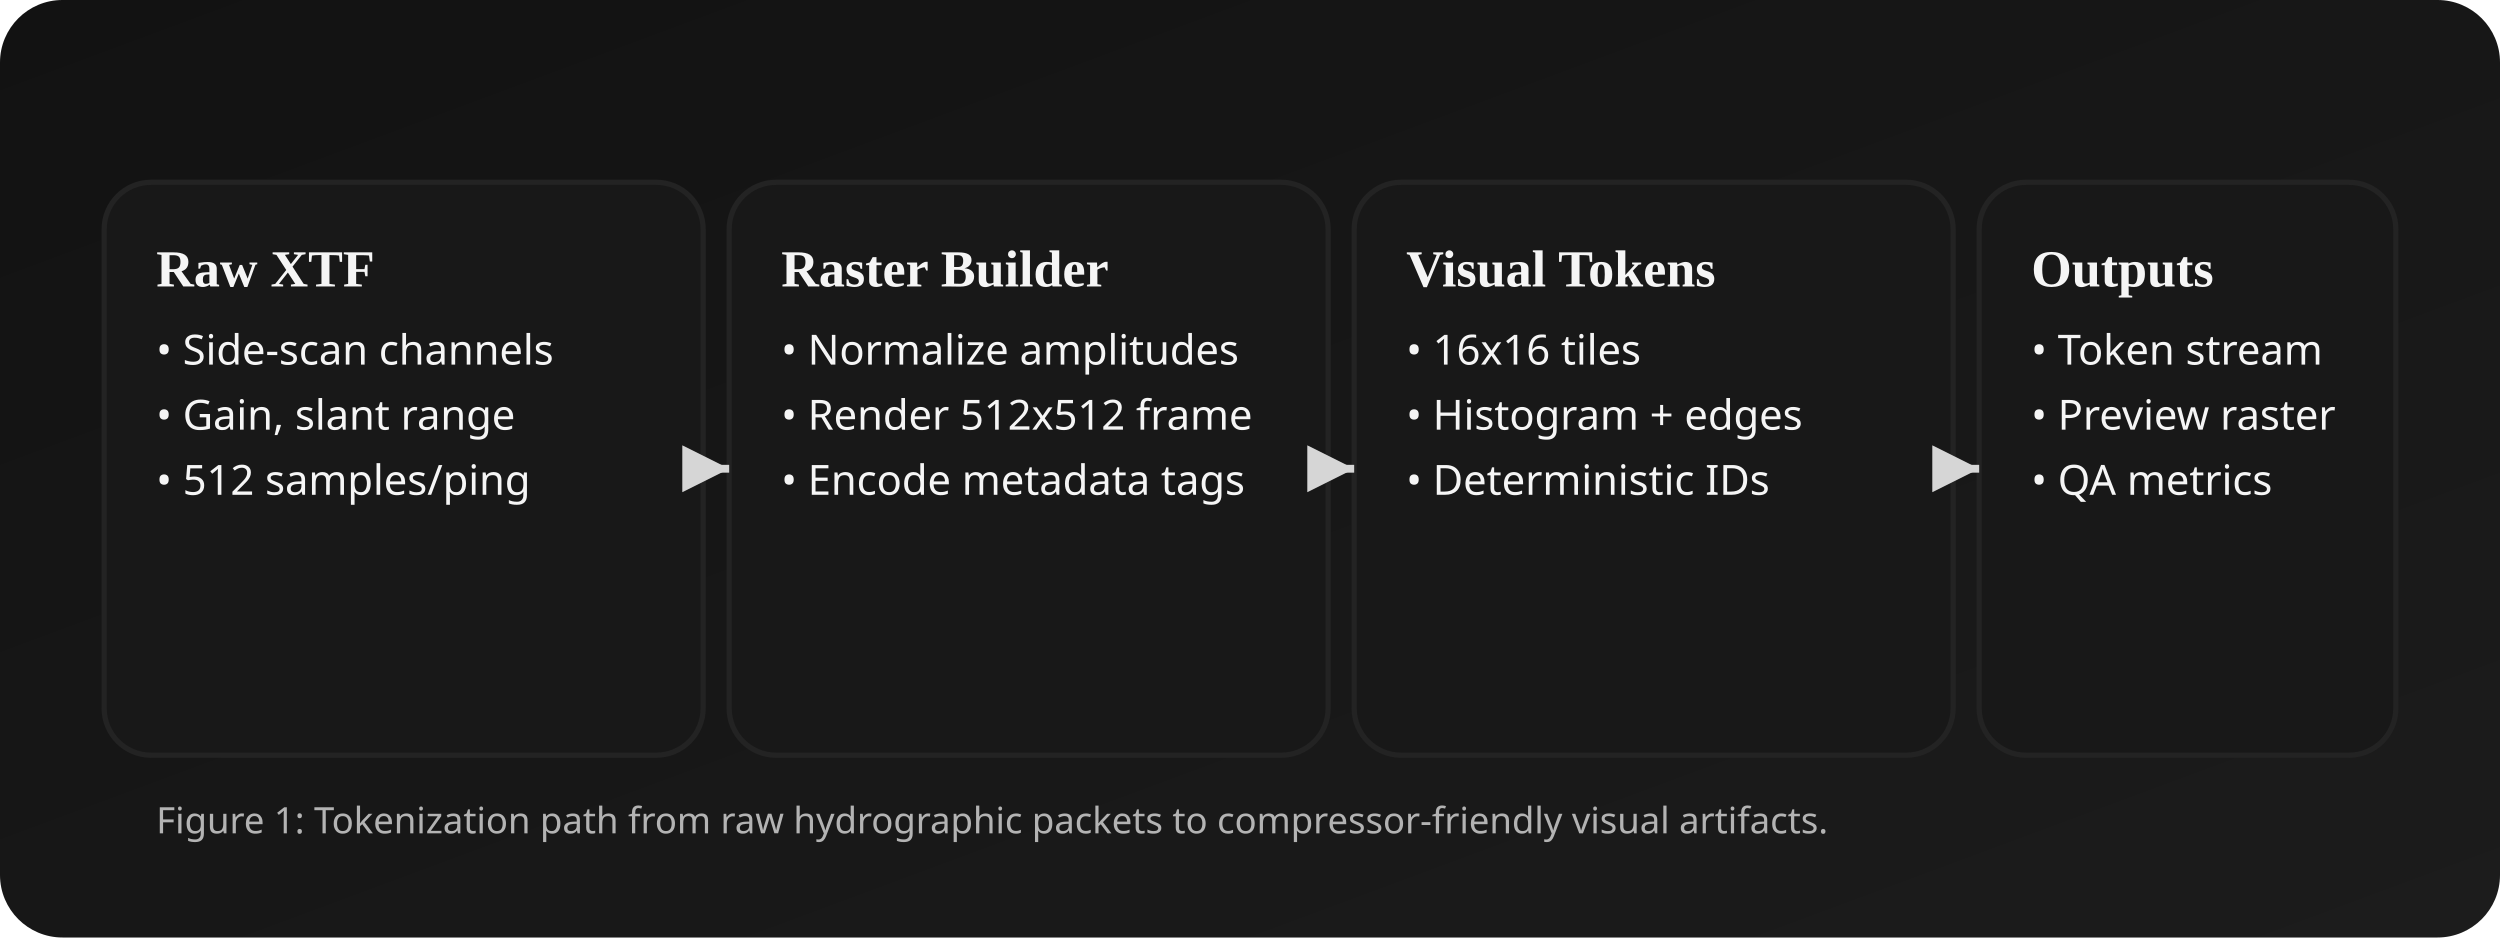
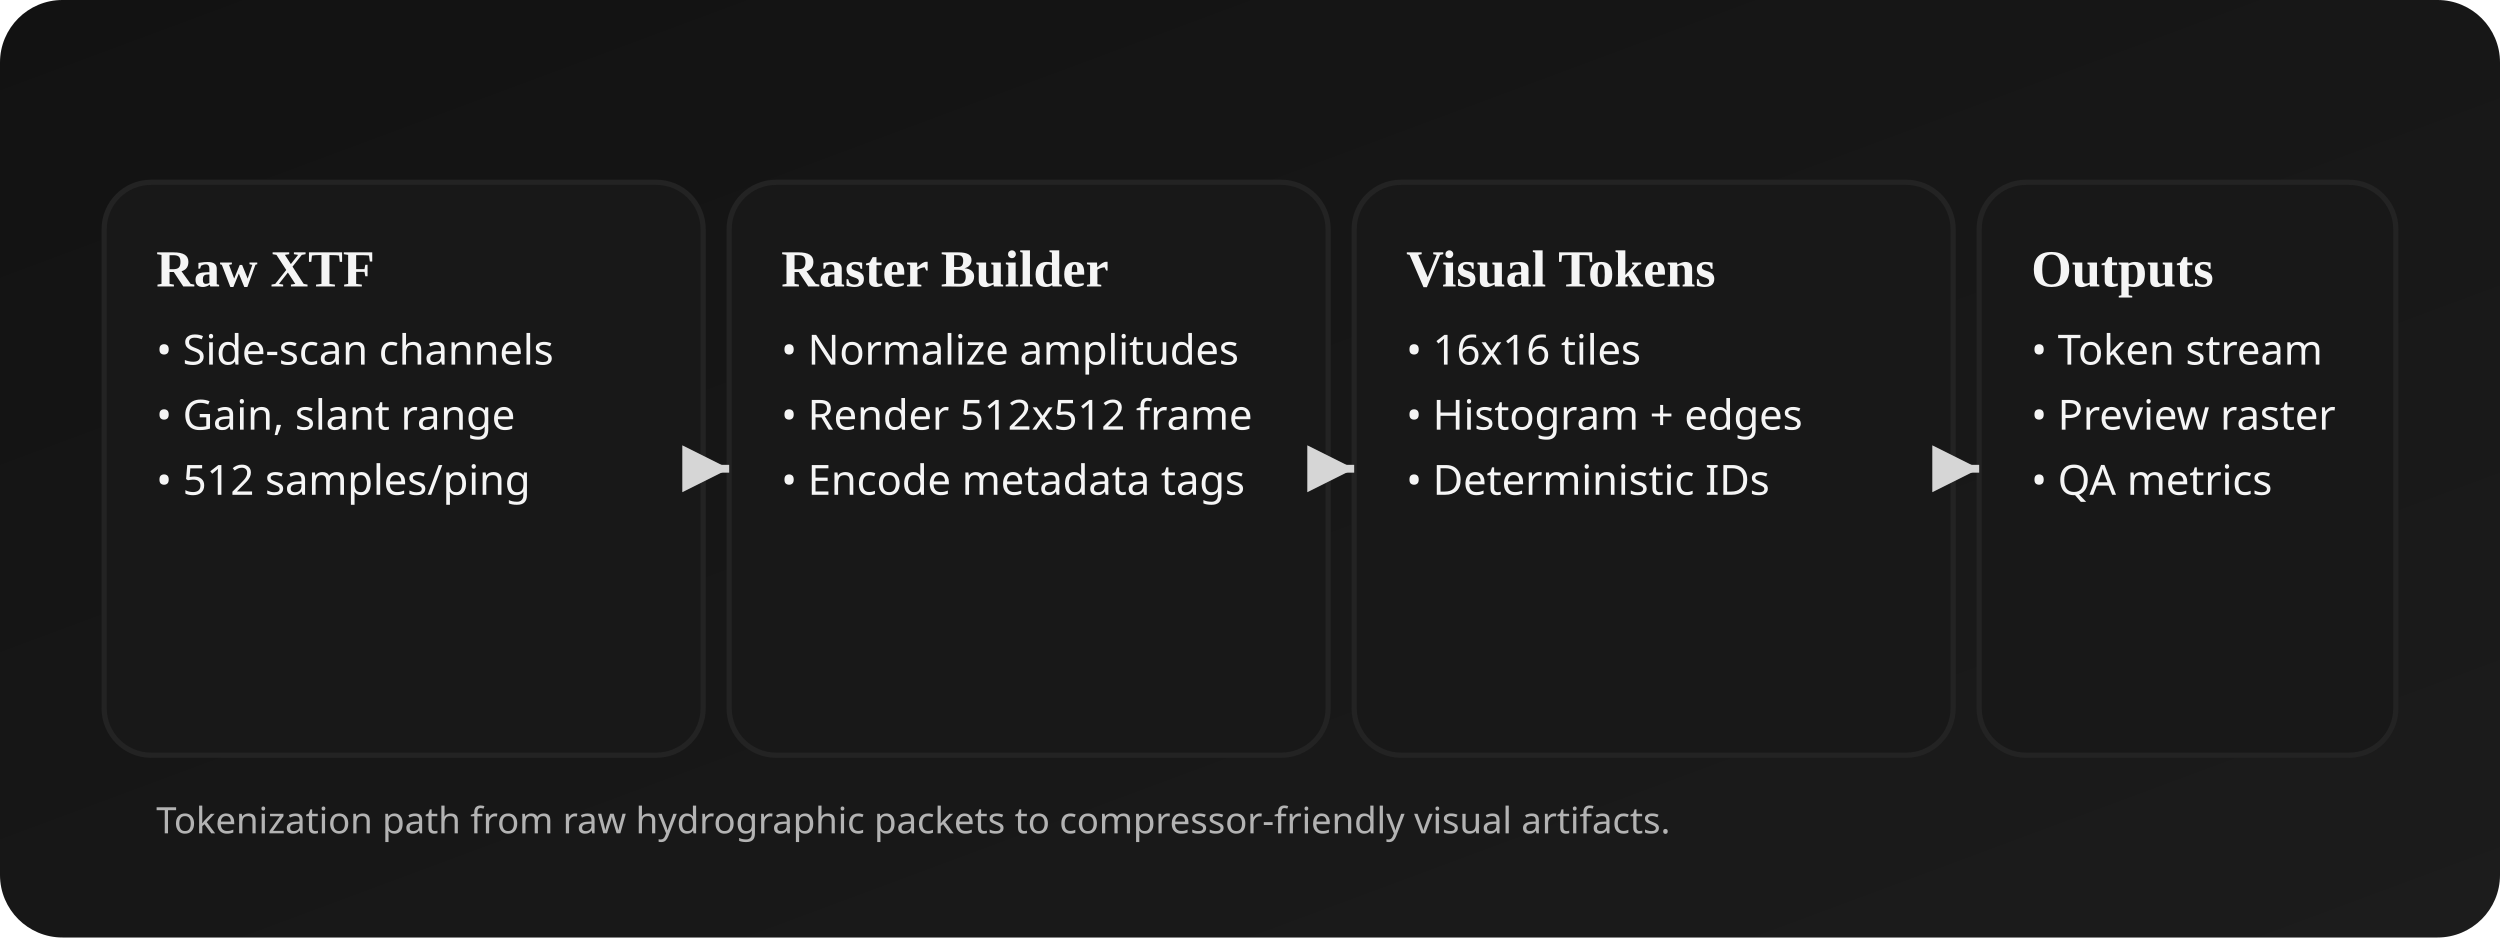
<svg xmlns="http://www.w3.org/2000/svg" width="960" height="360" viewBox="0 0 960 360">
  <defs>
    <linearGradient id="bg" x1="0" x2="1" y1="0" y2="1">
      <stop offset="0%" stop-color="#121212" />
      <stop offset="100%" stop-color="#1c1c1c" />
    </linearGradient>
    <style>
      .panel { fill:#181818; stroke:#232323; stroke-width:2; rx:18; ry:18; }
      .panel-text { font-family:"Segoe UI",sans-serif; font-size:16px; fill:#f5f5f5; }
      .panel-title { font-size:20px; font-weight:600; fill:#f5f5f5; }
      .arrow { stroke:#d6d6d6; stroke-width:3; marker-end:url(#arrowHead); }
      .caption { font-family:"Segoe UI",sans-serif; font-size:14px; fill:#b3b3b3; }
    </style>
    <marker id="arrowHead" markerWidth="10" markerHeight="10" refX="6" refY="3" orient="auto">
      <path d="M0,0 L6,3 L0,6" fill="#d6d6d6" />
    </marker>
  </defs>
  <rect width="960" height="360" fill="url(#bg)" rx="24" />
  <rect class="panel" x="40" y="70" width="230" height="220" />
  <rect class="panel" x="280" y="70" width="230" height="220" />
  <rect class="panel" x="520" y="70" width="230" height="220" />
  <rect class="panel" x="760" y="70" width="160" height="220" />
  <text class="panel-title" x="60" y="110">Raw XTF</text>
  <text class="panel-text" x="60" y="140">• Side-scan channels</text>
  <text class="panel-text" x="60" y="165">• Gain, slant range</text>
  <text class="panel-text" x="60" y="190">• 512 samples/ping</text>
  <text class="panel-title" x="300" y="110">Raster Builder</text>
  <text class="panel-text" x="300" y="140">• Normalize amplitudes</text>
  <text class="panel-text" x="300" y="165">• Render 512x512 frame</text>
  <text class="panel-text" x="300" y="190">• Encode metadata tags</text>
  <text class="panel-title" x="540" y="110">Visual Tokens</text>
  <text class="panel-text" x="540" y="140">• 16x16 tiles</text>
  <text class="panel-text" x="540" y="165">• Histogram + edges</text>
  <text class="panel-text" x="540" y="190">• Deterministic IDs</text>
  <text class="panel-title" x="780" y="110">Outputs</text>
  <text class="panel-text" x="780" y="140">• Token stream</text>
  <text class="panel-text" x="780" y="165">• Preview raster</text>
  <text class="panel-text" x="780" y="190">• QA metrics</text>
  <line class="arrow" x1="270" y1="180" x2="280" y2="180" />
  <line class="arrow" x1="510" y1="180" x2="520" y2="180" />
  <line class="arrow" x1="750" y1="180" x2="760" y2="180" />
-   <text class="caption" x="60" y="320">Figure 1: Tokenization path from raw hydrographic packets to compressor-friendly visual artifacts.</text>
+   <text class="caption" x="60" y="320">Tokenization path from raw hydrographic packets to compressor-friendly visual artifacts.</text>
</svg>
